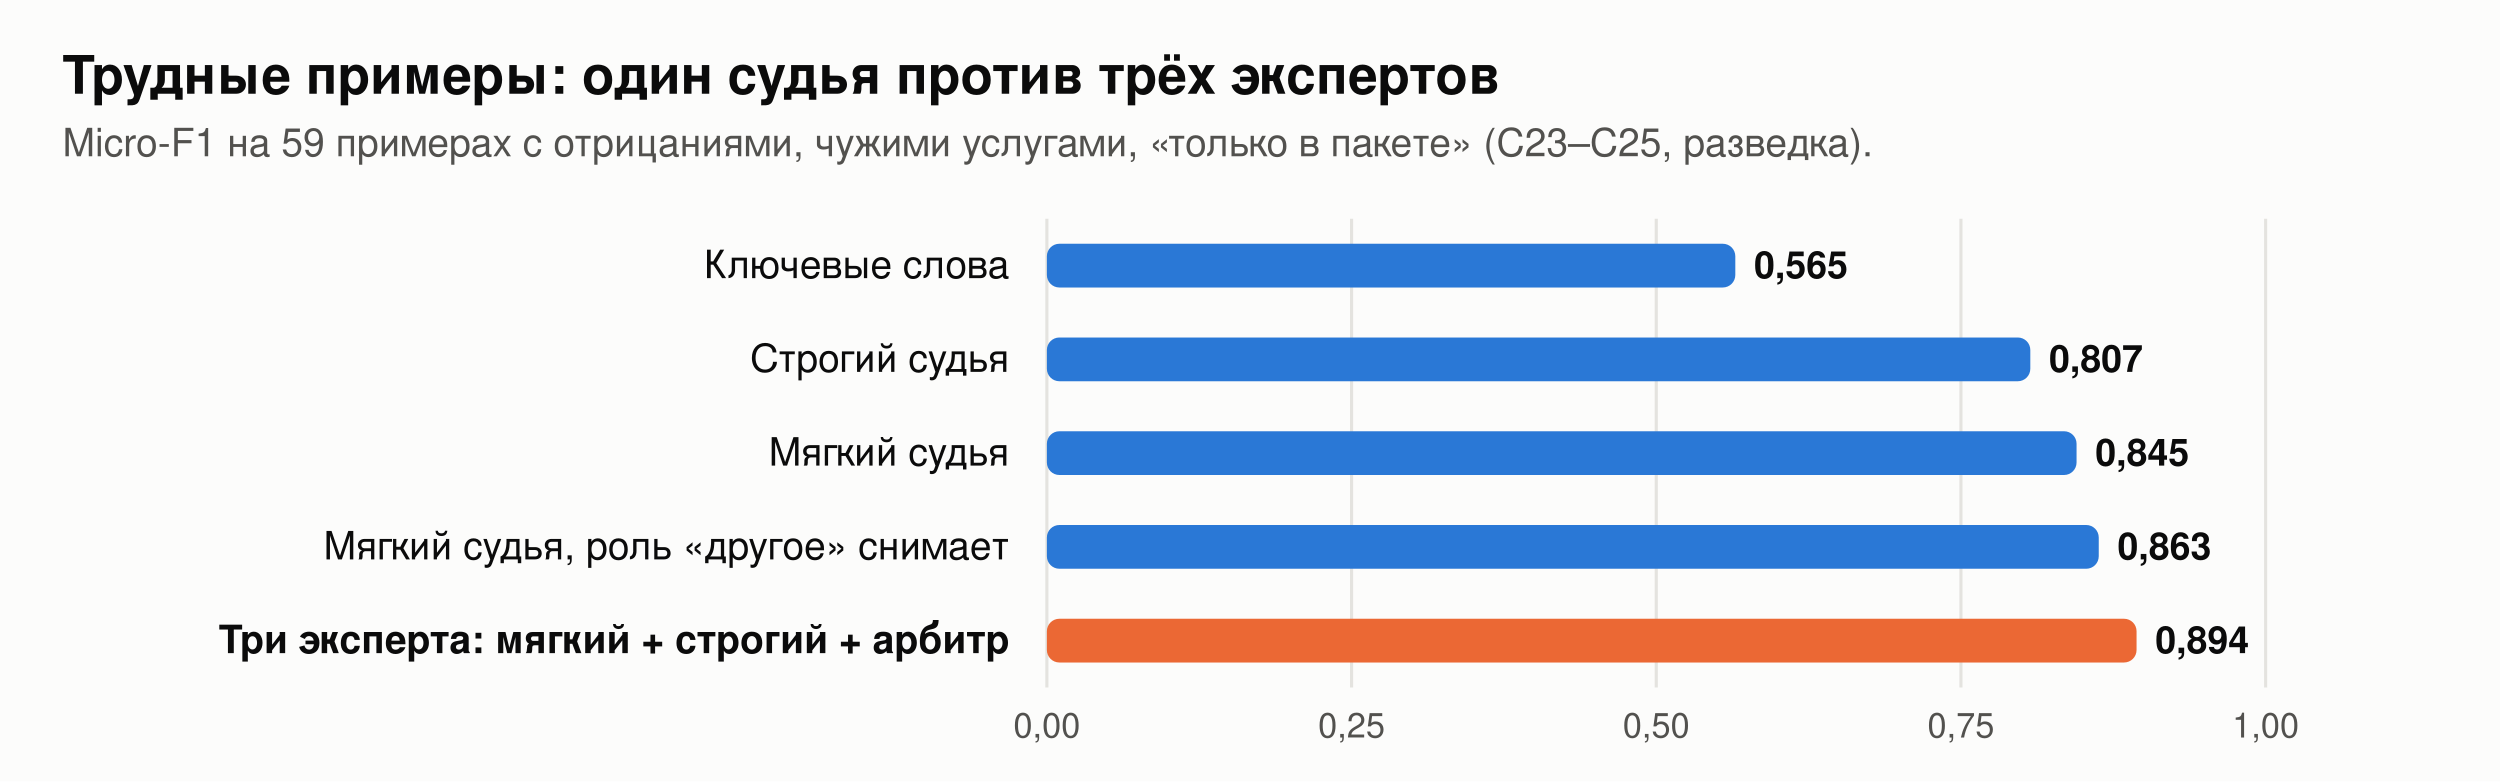
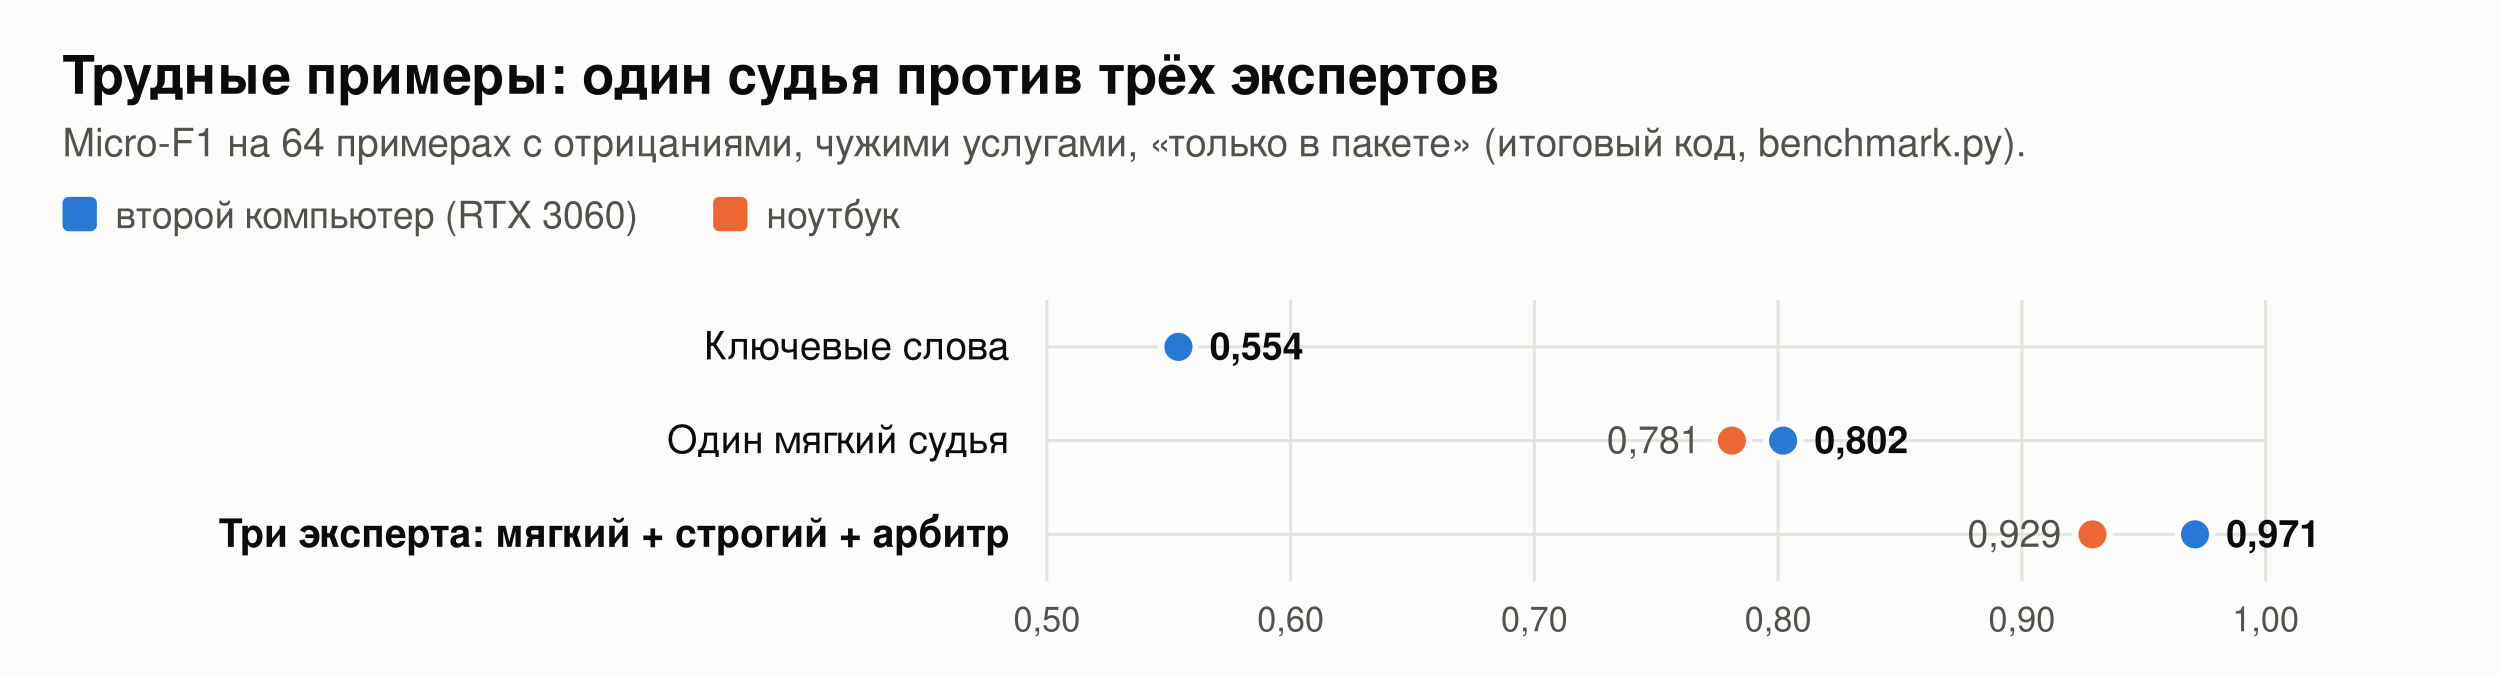
- <svg xmlns="http://www.w3.org/2000/svg" viewBox="0 0 800 250" width="800" height="250" role="img" aria-label="Трудные примеры: один судья против трёх экспертов">
-   <rect width="800" height="250" fill="#fcfcfb" />
+ <svg xmlns="http://www.w3.org/2000/svg" viewBox="0 0 800 216" width="800" height="216" role="img" aria-label="Трудные примеры: один судья против трёх экспертов">
+   <rect width="800" height="216" fill="#fcfcfb" />
  <text x="20" y="30" style="font-family:'Segoe UI',Helvetica,Arial,sans-serif;font-size:17px;font-weight:600" fill="#0b0b0b">Трудные примеры: один судья против трёх экспертов</text>
-   <text x="20" y="50" style="font-family:'Segoe UI',Helvetica,Arial,sans-serif;font-size:12.5px" fill="#52514e">Micro-F1 на 59 примерах с отрицаниями, чужими услугами, «только в пакете» (C23–C25, разведка).</text>
-   <line x1="335.0" y1="70" x2="335.0" y2="220" stroke="#e4e3df" stroke-width="1" />
-   <text x="335.0" y="236" text-anchor="middle" style="font-family:'Segoe UI',Helvetica,Arial,sans-serif;font-size:11px" fill="#52514e">0,00</text>
-   <line x1="432.5" y1="70" x2="432.5" y2="220" stroke="#e4e3df" stroke-width="1" />
-   <text x="432.5" y="236" text-anchor="middle" style="font-family:'Segoe UI',Helvetica,Arial,sans-serif;font-size:11px" fill="#52514e">0,25</text>
-   <line x1="530.0" y1="70" x2="530.0" y2="220" stroke="#e4e3df" stroke-width="1" />
-   <text x="530.0" y="236" text-anchor="middle" style="font-family:'Segoe UI',Helvetica,Arial,sans-serif;font-size:11px" fill="#52514e">0,50</text>
-   <line x1="627.5" y1="70" x2="627.5" y2="220" stroke="#e4e3df" stroke-width="1" />
-   <text x="627.5" y="236" text-anchor="middle" style="font-family:'Segoe UI',Helvetica,Arial,sans-serif;font-size:11px" fill="#52514e">0,75</text>
-   <line x1="725.0" y1="70" x2="725.0" y2="220" stroke="#e4e3df" stroke-width="1" />
-   <text x="725.0" y="236" text-anchor="middle" style="font-family:'Segoe UI',Helvetica,Arial,sans-serif;font-size:11px" fill="#52514e">1,00</text>
-   <text x="323" y="89.0" text-anchor="end" style="font-family:'Segoe UI',Helvetica,Arial,sans-serif;font-size:12.5px" fill="#0b0b0b">Ключевые слова</text>
-   <rect x="335" y="78.0" width="220.3" height="14" rx="4" fill="#2a78d6" />
-   <text x="561.3" y="89.0" style="font-family:'Segoe UI',Helvetica,Arial,sans-serif;font-size:12px;font-weight:600" fill="#0b0b0b">0,565</text>
-   <text x="323" y="119.0" text-anchor="end" style="font-family:'Segoe UI',Helvetica,Arial,sans-serif;font-size:12.5px" fill="#0b0b0b">Строгий судья</text>
-   <rect x="335" y="108.0" width="314.7" height="14" rx="4" fill="#2a78d6" />
-   <text x="655.7" y="119.0" style="font-family:'Segoe UI',Helvetica,Arial,sans-serif;font-size:12px;font-weight:600" fill="#0b0b0b">0,807</text>
-   <text x="323" y="149.0" text-anchor="end" style="font-family:'Segoe UI',Helvetica,Arial,sans-serif;font-size:12.5px" fill="#0b0b0b">Мягкий судья</text>
-   <rect x="335" y="138.0" width="329.5" height="14" rx="4" fill="#2a78d6" />
-   <text x="670.5" y="149.0" style="font-family:'Segoe UI',Helvetica,Arial,sans-serif;font-size:12px;font-weight:600" fill="#0b0b0b">0,845</text>
-   <text x="323" y="179.0" text-anchor="end" style="font-family:'Segoe UI',Helvetica,Arial,sans-serif;font-size:12.5px" fill="#0b0b0b">Мягкий судья, роль «другое» снимает</text>
-   <rect x="335" y="168.0" width="336.6" height="14" rx="4" fill="#2a78d6" />
-   <text x="677.6" y="179.0" style="font-family:'Segoe UI',Helvetica,Arial,sans-serif;font-size:12px;font-weight:600" fill="#0b0b0b">0,863</text>
-   <text x="323" y="209.0" text-anchor="end" style="font-family:'Segoe UI',Helvetica,Arial,sans-serif;font-size:12.5px;font-weight:600" fill="#0b0b0b">Три эксперта: мягкий + строгий + арбитр</text>
-   <rect x="335" y="198.0" width="348.7" height="14" rx="4" fill="#eb6834" />
-   <text x="689.7" y="209.0" style="font-family:'Segoe UI',Helvetica,Arial,sans-serif;font-size:12px;font-weight:600" fill="#0b0b0b">0,894</text>
+   <text x="20" y="50" style="font-family:'Segoe UI',Helvetica,Arial,sans-serif;font-size:12.5px" fill="#52514e">Micro-F1 на 64 примерах с отрицаниями, чужими услугами, «только в пакете» (итоговый код, benchmark.py).</text>
+   <line x1="335.0" y1="96" x2="335.0" y2="186" stroke="#e4e3df" stroke-width="1" />
+   <text x="335.0" y="202" text-anchor="middle" style="font-family:'Segoe UI',Helvetica,Arial,sans-serif;font-size:11px" fill="#52514e">0,50</text>
+   <line x1="413.0" y1="96" x2="413.0" y2="186" stroke="#e4e3df" stroke-width="1" />
+   <text x="413.0" y="202" text-anchor="middle" style="font-family:'Segoe UI',Helvetica,Arial,sans-serif;font-size:11px" fill="#52514e">0,60</text>
+   <line x1="491.0" y1="96" x2="491.0" y2="186" stroke="#e4e3df" stroke-width="1" />
+   <text x="491.0" y="202" text-anchor="middle" style="font-family:'Segoe UI',Helvetica,Arial,sans-serif;font-size:11px" fill="#52514e">0,70</text>
+   <line x1="569.0" y1="96" x2="569.0" y2="186" stroke="#e4e3df" stroke-width="1" />
+   <text x="569.0" y="202" text-anchor="middle" style="font-family:'Segoe UI',Helvetica,Arial,sans-serif;font-size:11px" fill="#52514e">0,80</text>
+   <line x1="647.0" y1="96" x2="647.0" y2="186" stroke="#e4e3df" stroke-width="1" />
+   <text x="647.0" y="202" text-anchor="middle" style="font-family:'Segoe UI',Helvetica,Arial,sans-serif;font-size:11px" fill="#52514e">0,90</text>
+   <line x1="725.0" y1="96" x2="725.0" y2="186" stroke="#e4e3df" stroke-width="1" />
+   <text x="725.0" y="202" text-anchor="middle" style="font-family:'Segoe UI',Helvetica,Arial,sans-serif;font-size:11px" fill="#52514e">1,00</text>
+   <rect x="20" y="63" width="11" height="11" rx="2" fill="#2a78d6" />
+   <text x="37" y="73" style="font-family:'Segoe UI',Helvetica,Arial,sans-serif;font-size:12px" fill="#52514e">второй компьютер (RTX 3060)</text>
+   <rect x="228.2" y="63" width="11" height="11" rx="2" fill="#eb6834" />
+   <text x="245.2" y="73" style="font-family:'Segoe UI',Helvetica,Arial,sans-serif;font-size:12px" fill="#52514e">ноутбук</text>
+   <text x="323" y="115.0" text-anchor="end" style="font-family:'Segoe UI',Helvetica,Arial,sans-serif;font-size:12.5px" fill="#0b0b0b">Ключевые слова</text>
+   <line x1="335" y1="111.0" x2="725" y2="111.0" stroke="#e4e3df" stroke-width="1" />
+   <circle cx="377.1" cy="111.0" r="5.5" fill="#2a78d6" stroke="#fcfcfb" stroke-width="2" />
+   <text x="387.1" y="115.0" style="font-family:'Segoe UI',Helvetica,Arial,sans-serif;font-size:12px;font-weight:600" fill="#0b0b0b">0,554</text>
+   <text x="323" y="145.0" text-anchor="end" style="font-family:'Segoe UI',Helvetica,Arial,sans-serif;font-size:12.5px" fill="#0b0b0b">Один мягкий судья</text>
+   <line x1="335" y1="141.0" x2="725" y2="141.0" stroke="#e4e3df" stroke-width="1" />
+   <circle cx="570.6" cy="141.0" r="5.5" fill="#2a78d6" stroke="#fcfcfb" stroke-width="2" />
+   <circle cx="554.2" cy="141.0" r="5.5" fill="#eb6834" stroke="#fcfcfb" stroke-width="2" />
+   <text x="580.6" y="145.0" style="font-family:'Segoe UI',Helvetica,Arial,sans-serif;font-size:12px;font-weight:600" fill="#0b0b0b">0,802</text>
+   <text x="544.2" y="145.0" text-anchor="end" style="font-family:'Segoe UI',Helvetica,Arial,sans-serif;font-size:12px" fill="#52514e">0,781</text>
+   <text x="323" y="175.0" text-anchor="end" style="font-family:'Segoe UI',Helvetica,Arial,sans-serif;font-size:12.5px;font-weight:600" fill="#0b0b0b">Три эксперта: мягкий + строгий + арбитр</text>
+   <line x1="335" y1="171.0" x2="725" y2="171.0" stroke="#e4e3df" stroke-width="1" />
+   <circle cx="702.4" cy="171.0" r="5.5" fill="#2a78d6" stroke="#fcfcfb" stroke-width="2" />
+   <circle cx="669.6" cy="171.0" r="5.5" fill="#eb6834" stroke="#fcfcfb" stroke-width="2" />
+   <text x="712.4" y="175.0" style="font-family:'Segoe UI',Helvetica,Arial,sans-serif;font-size:12px;font-weight:600" fill="#0b0b0b">0,971</text>
+   <text x="659.6" y="175.0" text-anchor="end" style="font-family:'Segoe UI',Helvetica,Arial,sans-serif;font-size:12px" fill="#52514e">0,929</text>
</svg>
